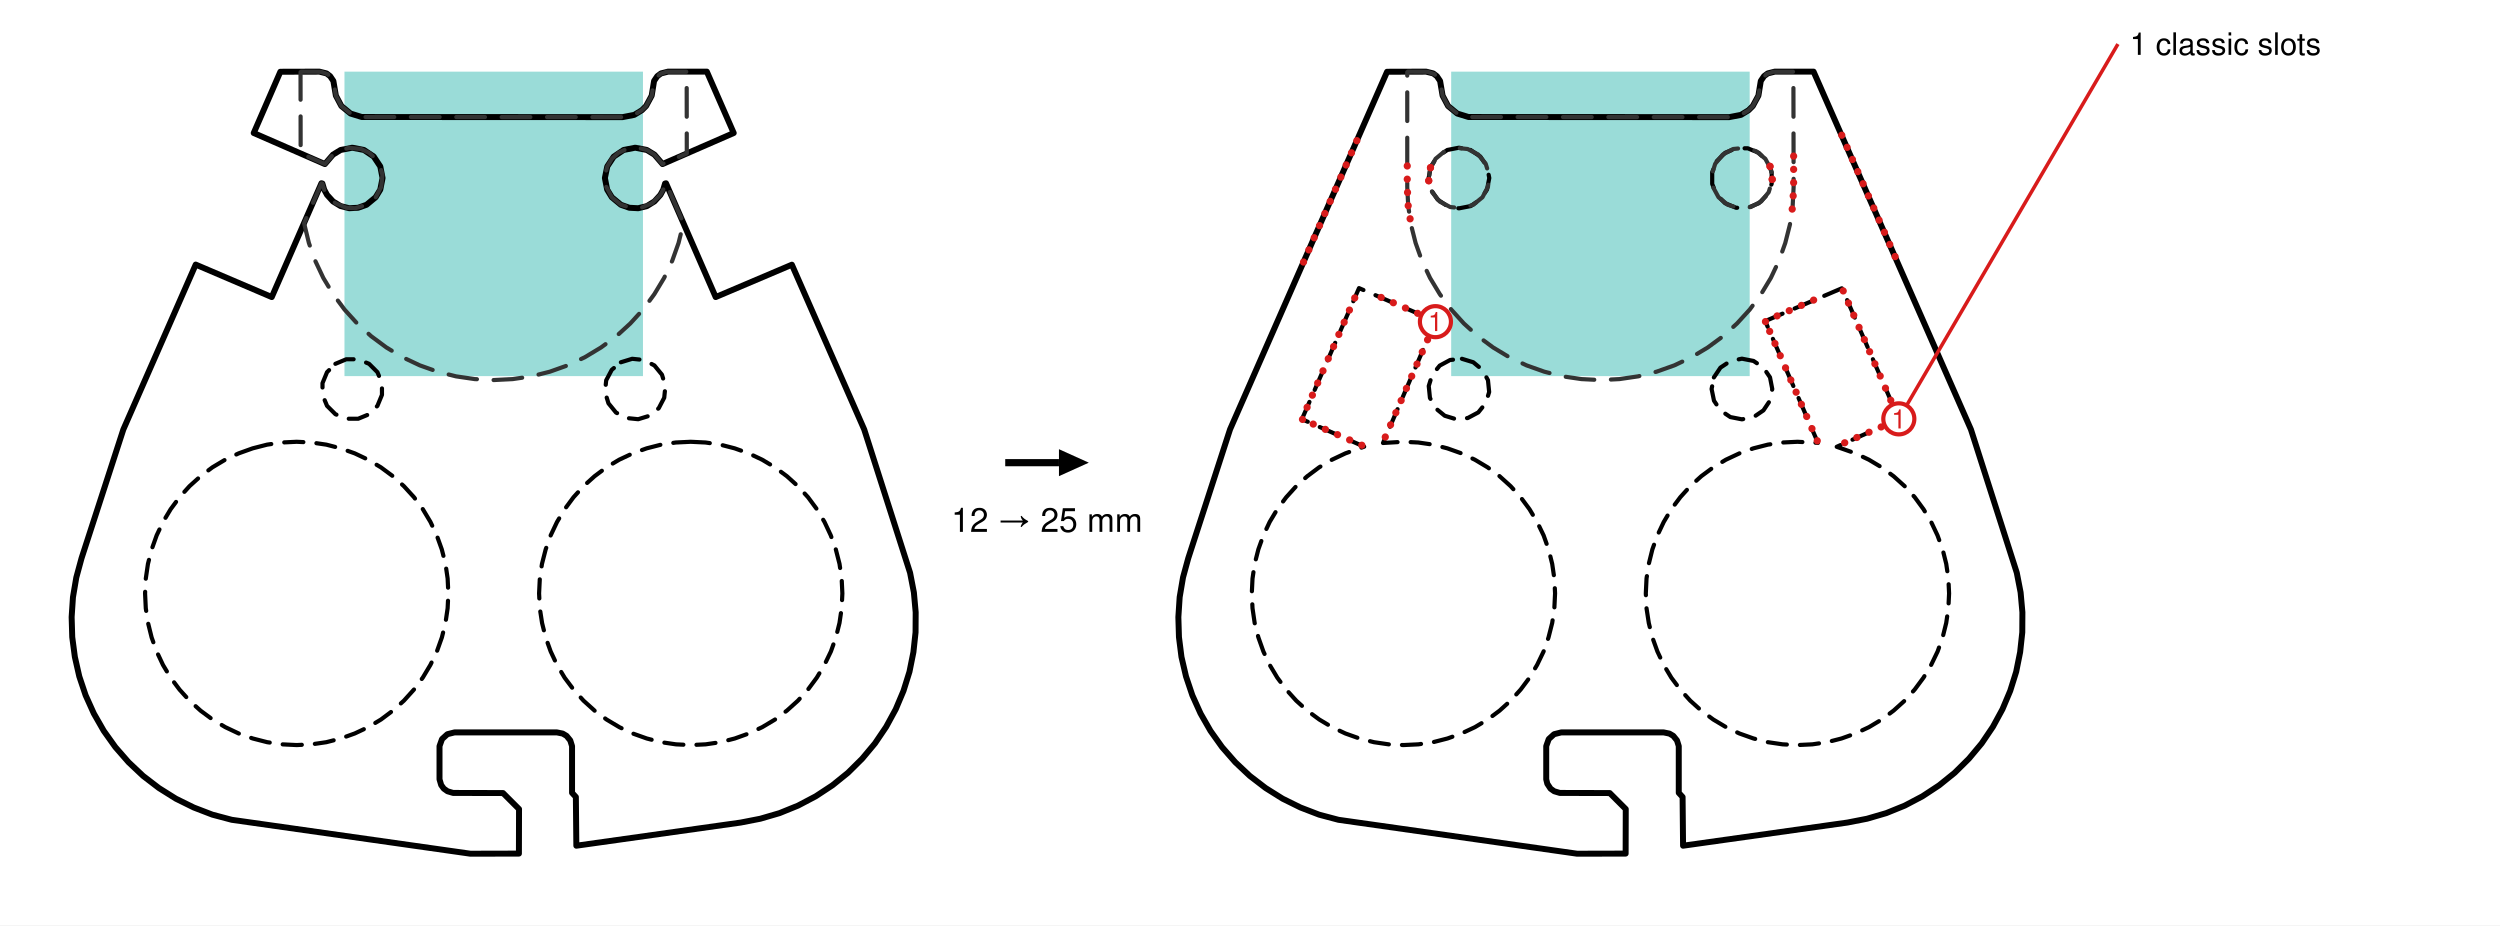
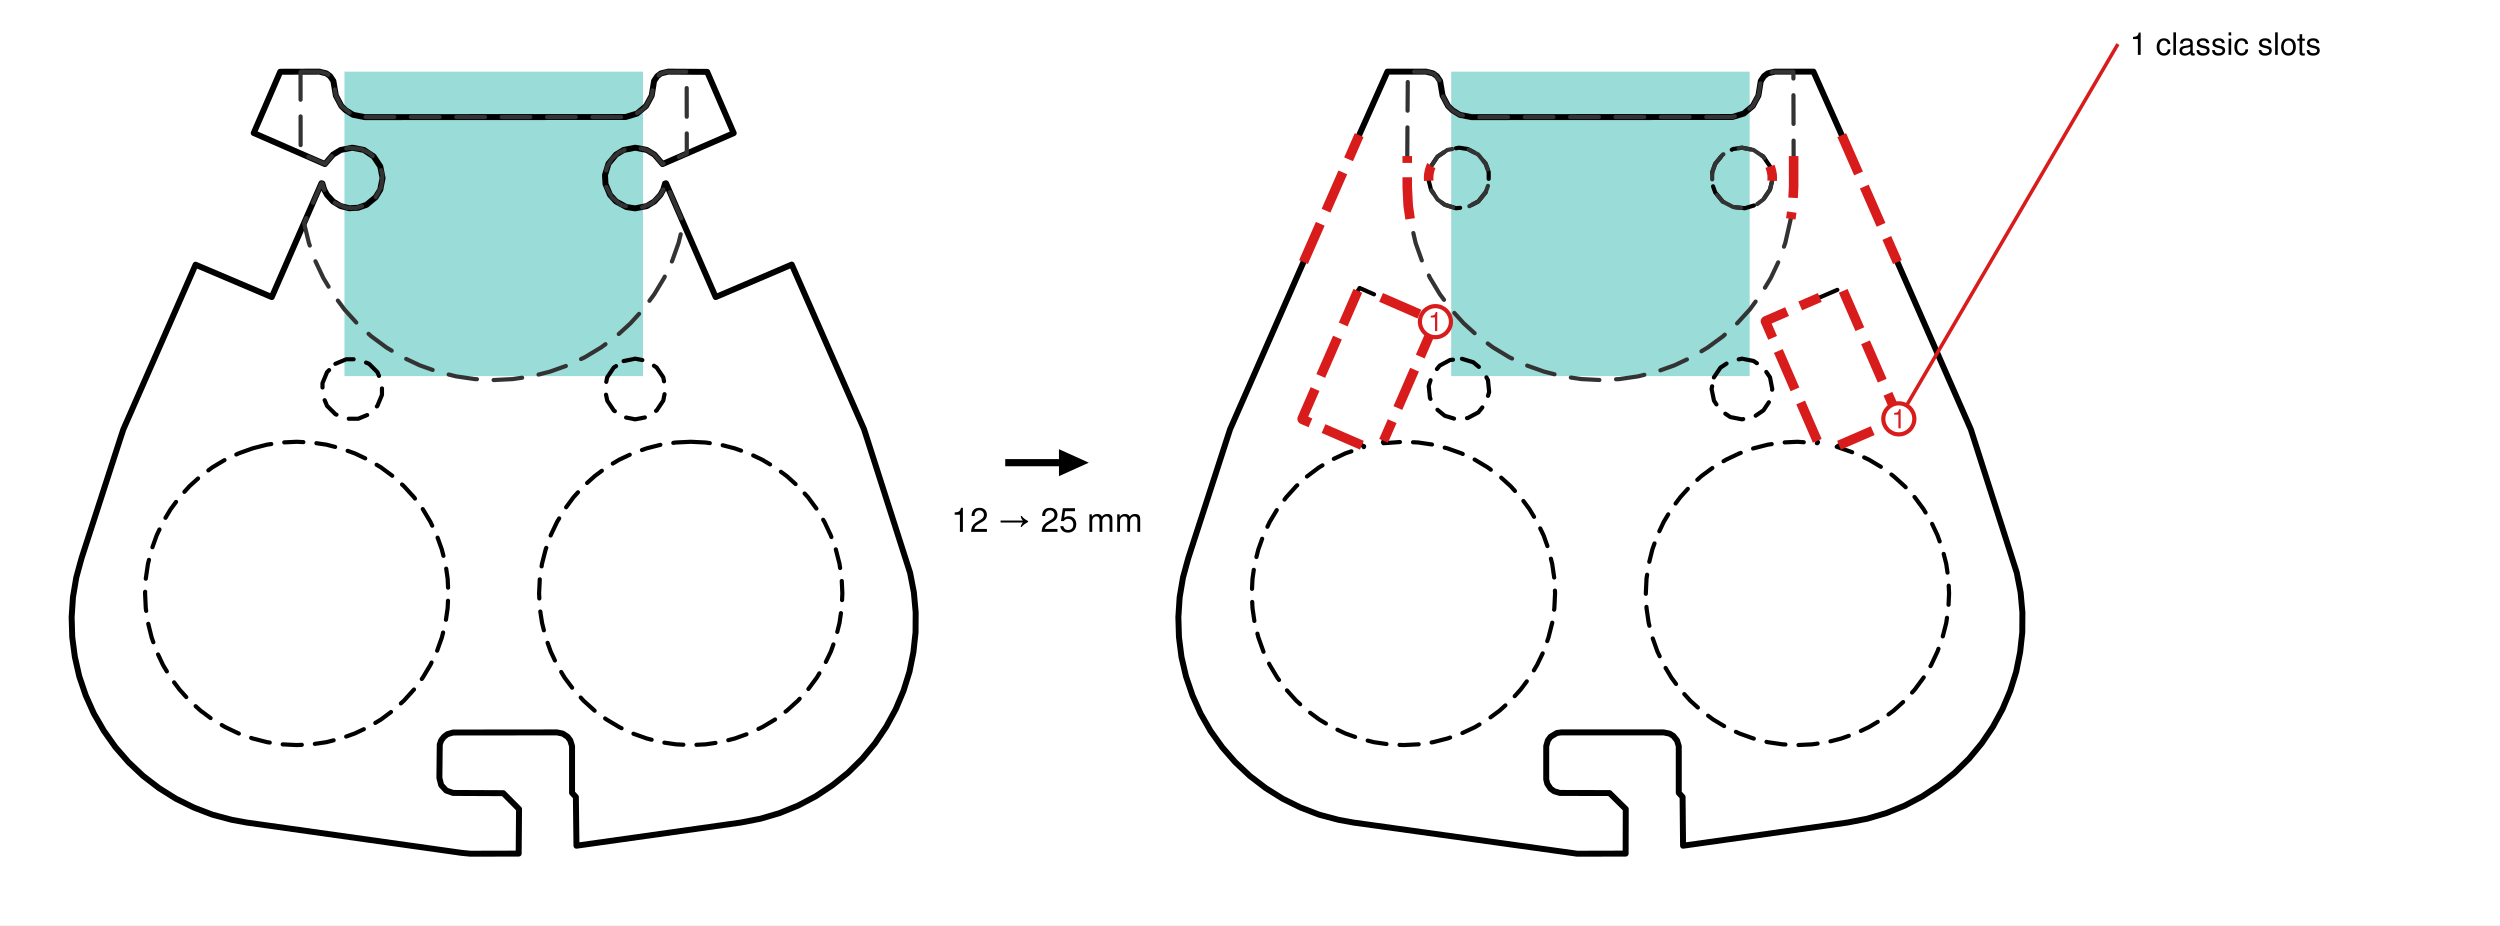
<svg xmlns="http://www.w3.org/2000/svg" width="209.38mm" height="77.50mm" viewBox="0 0 209.38 77.50" role="img">
  <rect width="209.38" height="77.50" fill="white" />
  <g class="panel" id="before">
    <path d="M 53.85 6.00 L 53.85 31.50 L 28.85 31.50 L 28.85 6.00 L 53.85 6.00 Z" fill="#20b2aa" fill-rule="evenodd" fill-opacity="0.45" stroke="none" />
-     <path d="M 6.39 48.37 L 6.83 46.75 L 10.33 35.97 L 16.39 22.16 L 22.76 24.88 L 26.92 15.35 L 27.00 15.37 L 27.15 15.88 L 27.39 16.32 L 27.89 16.87 L 28.53 17.26 L 29.25 17.44 L 29.99 17.40 L 30.70 17.15 L 31.46 16.52 L 31.85 15.88 L 32.04 14.91 L 31.85 13.94 L 31.30 13.11 L 30.48 12.56 L 29.50 12.37 L 28.53 12.56 L 27.89 12.95 L 27.21 13.74 L 21.25 11.14 L 23.48 6.01 L 26.75 6.00 L 27.35 6.15 L 27.65 6.38 L 27.92 6.78 L 28.13 8.01 L 28.59 8.88 L 29.36 9.51 L 30.30 9.80 L 52.14 9.81 L 53.12 9.62 L 53.76 9.23 L 54.11 8.88 L 54.58 8.01 L 54.78 6.78 L 55.05 6.38 L 55.36 6.15 L 55.95 6.00 L 59.20 6.00 L 61.45 11.14 L 55.49 13.74 L 54.81 12.95 L 54.17 12.56 L 53.20 12.37 L 52.23 12.56 L 51.40 13.12 L 50.86 13.94 L 50.66 14.91 L 50.85 15.88 L 51.24 16.52 L 52.00 17.15 L 52.71 17.40 L 53.45 17.44 L 54.18 17.26 L 54.81 16.87 L 55.31 16.32 L 55.55 15.88 L 55.70 15.37 L 55.78 15.35 L 59.94 24.88 L 66.32 22.17 L 72.38 35.97 L 76.22 47.97 L 76.54 49.62 L 76.69 51.28 L 76.68 52.96 L 76.50 54.62 L 76.17 56.26 L 75.67 57.86 L 75.02 59.40 L 74.22 60.87 L 73.28 62.26 L 72.21 63.54 L 71.02 64.72 L 69.72 65.77 L 68.32 66.69 L 66.84 67.47 L 65.29 68.10 L 63.68 68.57 L 62.04 68.89 L 48.27 70.83 L 48.23 66.75 L 47.91 66.40 L 47.91 62.49 L 47.76 62.01 L 47.45 61.63 L 47.13 61.44 L 46.64 61.34 L 38.07 61.34 L 37.47 61.49 L 37.02 61.90 L 36.81 62.49 L 36.81 65.27 L 36.95 65.75 L 37.17 66.05 L 37.48 66.27 L 37.95 66.41 L 42.13 66.42 L 43.47 67.76 L 43.46 71.49 L 39.40 71.50 L 19.41 68.66 L 17.79 68.23 L 16.23 67.63 L 14.73 66.89 L 13.31 66.00 L 11.98 64.98 L 10.77 63.84 L 9.66 62.57 L 8.69 61.21 L 7.86 59.76 L 7.17 58.23 L 6.64 56.65 L 6.27 55.02 L 6.05 53.36 L 6.00 51.68 L 6.11 50.02 L 6.39 48.37 Z" fill="none" stroke="#000" stroke-width="0.5" stroke-linejoin="round" stroke-linecap="round" />
+     <path d="M 6.05 53.36 L 6.00 51.69 L 6.11 50.02 L 6.39 48.36 L 6.83 46.75 L 10.05 36.81 L 10.33 35.96 L 16.38 22.17 L 22.76 24.88 L 26.92 15.35 L 27.00 15.37 L 27.15 15.88 L 27.39 16.32 L 27.89 16.87 L 28.53 17.26 L 29.25 17.44 L 29.99 17.40 L 30.70 17.15 L 31.46 16.52 L 31.85 15.88 L 32.04 14.91 L 31.85 13.94 L 31.30 13.11 L 30.48 12.56 L 29.50 12.37 L 28.53 12.56 L 27.89 12.95 L 27.21 13.74 L 21.25 11.14 L 23.47 6.01 L 26.75 6.00 L 27.34 6.15 L 27.65 6.38 L 27.92 6.78 L 28.13 8.01 L 28.59 8.88 L 28.95 9.23 L 29.58 9.62 L 30.56 9.81 L 52.40 9.80 L 53.35 9.51 L 54.11 8.88 L 54.58 8.01 L 54.78 6.78 L 55.05 6.38 L 55.35 6.15 L 55.95 6.00 L 59.23 6.02 L 61.45 11.15 L 55.49 13.74 L 54.81 12.95 L 54.17 12.56 L 53.20 12.37 L 52.23 12.56 L 51.59 12.95 L 50.96 13.71 L 50.67 14.66 L 50.71 15.41 L 51.09 16.32 L 51.59 16.87 L 52.46 17.34 L 53.20 17.45 L 54.17 17.26 L 54.81 16.87 L 55.31 16.32 L 55.55 15.88 L 55.70 15.37 L 55.78 15.35 L 59.94 24.88 L 66.31 22.16 L 72.37 35.96 L 76.22 47.97 L 76.54 49.62 L 76.69 51.29 L 76.68 52.96 L 76.50 54.62 L 76.17 56.26 L 75.67 57.86 L 75.02 59.40 L 74.22 60.87 L 73.28 62.26 L 72.21 63.55 L 71.02 64.72 L 69.71 65.77 L 68.32 66.69 L 66.84 67.47 L 65.29 68.10 L 63.69 68.57 L 62.04 68.89 L 48.28 70.83 L 48.23 66.75 L 47.91 66.40 L 47.91 62.49 L 47.76 62.01 L 47.54 61.71 L 47.13 61.44 L 46.64 61.34 L 37.95 61.35 L 37.47 61.49 L 37.18 61.71 L 36.95 62.01 L 36.83 62.36 L 36.80 65.15 L 36.95 65.75 L 37.37 66.21 L 37.95 66.41 L 42.15 66.43 L 43.47 67.76 L 43.44 71.49 L 39.41 71.50 L 38.67 71.43 L 20.66 68.89 L 19.41 68.66 L 17.79 68.23 L 16.23 67.63 L 14.73 66.89 L 13.31 66.00 L 11.98 64.98 L 10.76 63.83 L 9.67 62.58 L 8.70 61.21 L 7.86 59.76 L 7.18 58.24 L 6.64 56.65 L 6.27 55.02 L 6.05 53.36 Z" fill="none" stroke="#000" stroke-width="0.5" stroke-linejoin="round" stroke-linecap="round" />
    <path d="M 28.09 30.47 L 29.00 30.09 L 29.99 30.09 L 30.91 30.47 L 31.61 31.17 L 31.99 32.08 L 31.99 33.07 L 31.61 33.99 L 30.92 34.69 L 30.00 35.07 L 29.01 35.07 L 28.09 34.69 L 27.39 33.99 L 27.01 33.08 L 27.01 32.09 L 27.39 31.17 L 28.09 30.47 Z" fill="none" stroke="#000" stroke-width="0.35" stroke-linejoin="round" stroke-linecap="round" stroke-dasharray="1.6,1.1" />
    <path d="M 21.16 37.55 L 22.37 37.24 L 23.60 37.06 L 24.85 37.00 L 26.09 37.06 L 27.33 37.24 L 28.53 37.55 L 29.71 37.97 L 30.83 38.50 L 31.90 39.14 L 32.90 39.88 L 33.83 40.72 L 34.67 41.64 L 35.41 42.64 L 36.05 43.71 L 36.58 44.84 L 37.00 46.01 L 37.31 47.22 L 37.49 48.45 L 37.55 49.70 L 37.49 50.94 L 37.31 52.17 L 37.01 53.38 L 36.59 54.56 L 36.05 55.68 L 35.41 56.75 L 34.67 57.75 L 33.83 58.68 L 32.91 59.51 L 31.91 60.26 L 30.84 60.90 L 29.71 61.43 L 28.54 61.85 L 27.33 62.16 L 26.10 62.34 L 24.85 62.40 L 23.61 62.34 L 22.38 62.16 L 21.17 61.85 L 19.99 61.43 L 18.87 60.90 L 17.80 60.26 L 16.80 59.52 L 15.87 58.68 L 15.04 57.76 L 14.29 56.76 L 13.65 55.69 L 13.12 54.56 L 12.70 53.39 L 12.40 52.18 L 12.21 50.95 L 12.15 49.70 L 12.21 48.46 L 12.39 47.23 L 12.70 46.02 L 13.12 44.84 L 13.65 43.72 L 14.29 42.65 L 15.03 41.65 L 15.87 40.72 L 16.79 39.89 L 17.79 39.14 L 18.86 38.50 L 19.99 37.97 L 21.16 37.55 Z" fill="none" stroke="#000" stroke-width="0.35" stroke-linejoin="round" stroke-linecap="round" stroke-dasharray="1.6,1.1" />
    <path d="M 57.85 37.00 L 59.09 37.06 L 60.33 37.24 L 61.53 37.55 L 62.71 37.97 L 63.83 38.50 L 64.90 39.14 L 65.90 39.88 L 66.83 40.72 L 67.67 41.64 L 68.41 42.64 L 69.05 43.71 L 69.58 44.84 L 70.00 46.01 L 70.31 47.22 L 70.49 48.45 L 70.55 49.70 L 70.49 50.94 L 70.31 52.17 L 70.01 53.38 L 69.59 54.56 L 69.05 55.68 L 68.41 56.75 L 67.67 57.75 L 66.83 58.68 L 65.91 59.51 L 64.91 60.26 L 63.84 60.90 L 62.71 61.43 L 61.54 61.85 L 60.33 62.16 L 59.10 62.34 L 57.85 62.40 L 56.61 62.34 L 55.38 62.16 L 54.17 61.85 L 52.99 61.43 L 51.87 60.90 L 50.80 60.26 L 49.80 59.52 L 48.87 58.68 L 48.04 57.76 L 47.29 56.76 L 46.65 55.69 L 46.12 54.56 L 45.70 53.39 L 45.40 52.18 L 45.21 50.95 L 45.15 49.70 L 45.21 48.46 L 45.39 47.23 L 45.70 46.02 L 46.12 44.84 L 46.65 43.72 L 47.29 42.65 L 48.03 41.65 L 48.87 40.72 L 49.79 39.89 L 50.79 39.14 L 51.86 38.50 L 52.99 37.97 L 54.16 37.55 L 55.37 37.24 L 56.60 37.06 L 57.85 37.00 Z" fill="none" stroke="#000" stroke-width="0.35" stroke-linejoin="round" stroke-linecap="round" stroke-dasharray="1.6,1.1" />
-     <path d="M 52.00 30.34 L 52.95 30.05 L 53.93 30.15 L 54.81 30.61 L 55.44 31.38 L 55.73 32.33 L 55.63 33.31 L 55.17 34.19 L 54.40 34.82 L 53.45 35.11 L 52.47 35.01 L 51.59 34.55 L 50.96 33.78 L 50.67 32.83 L 50.77 31.85 L 51.24 30.97 L 52.00 30.34 Z" fill="none" stroke="#000" stroke-width="0.35" stroke-linejoin="round" stroke-linecap="round" stroke-dasharray="1.6,1.1" />
+     <path d="M 52.23 30.24 L 53.20 30.04 L 54.17 30.23 L 54.99 30.78 L 55.55 31.60 L 55.74 32.58 L 55.55 33.55 L 55.00 34.37 L 54.18 34.93 L 53.20 35.12 L 52.23 34.93 L 51.41 34.38 L 50.86 33.56 L 50.66 32.58 L 50.85 31.61 L 51.40 30.79 L 52.23 30.24 Z" fill="none" stroke="#000" stroke-width="0.35" stroke-linejoin="round" stroke-linecap="round" stroke-dasharray="1.6,1.1" />
    <path d="M 25.17 6.05 L 25.22 6.00 L 26.87 6.01 L 27.45 6.21 L 27.92 6.78 L 28.13 8.01 L 28.59 8.88 L 29.36 9.51 L 30.30 9.80 L 52.14 9.81 L 53.12 9.62 L 53.76 9.23 L 54.11 8.88 L 54.58 8.01 L 54.78 6.78 L 55.25 6.21 L 55.83 6.01 L 57.51 6.01 L 57.52 12.85 L 55.48 13.74 L 54.81 12.95 L 54.18 12.56 L 53.45 12.38 L 52.47 12.48 L 51.79 12.80 L 51.24 13.30 L 50.86 13.94 L 50.67 14.66 L 50.77 15.64 L 51.24 16.52 L 52.00 17.15 L 52.95 17.44 L 53.70 17.40 L 54.61 17.02 L 55.31 16.32 L 55.55 15.88 L 55.70 15.37 L 55.79 15.36 L 57.24 18.70 L 56.83 20.35 L 56.30 21.84 L 55.62 23.28 L 54.80 24.64 L 53.86 25.92 L 52.79 27.09 L 51.62 28.16 L 50.34 29.10 L 48.98 29.92 L 47.54 30.60 L 46.05 31.13 L 44.51 31.52 L 42.94 31.75 L 41.35 31.83 L 39.76 31.75 L 38.19 31.52 L 36.65 31.13 L 35.16 30.60 L 33.72 29.92 L 32.36 29.10 L 31.09 28.16 L 29.91 27.09 L 28.85 25.92 L 27.90 24.64 L 27.08 23.28 L 26.40 21.84 L 25.87 20.35 L 25.47 18.70 L 26.92 15.36 L 27.00 15.37 L 27.15 15.88 L 27.39 16.32 L 28.09 17.02 L 29.00 17.40 L 29.75 17.44 L 30.70 17.15 L 31.47 16.52 L 31.93 15.64 L 32.03 14.66 L 31.85 13.94 L 31.47 13.30 L 30.91 12.80 L 30.24 12.48 L 29.25 12.38 L 28.53 12.56 L 27.89 12.95 L 27.22 13.74 L 25.18 12.85 L 25.17 6.05 Z" fill="none" stroke="#333333" stroke-width="0.35" stroke-linejoin="round" stroke-linecap="round" stroke-dasharray="2.4,1.4" />
  </g>
  <g class="arrow">
    <line x1="84.19" y1="38.75" x2="88.69" y2="38.75" stroke="#000" stroke-width="0.6" />
    <polygon points="91.19,38.75 88.69,37.62 88.69,39.88" fill="#000" />
    <text x="87.69" y="44.55" font-family="Helvetica, Arial, sans-serif" font-size="2.80" text-anchor="middle" fill="#000">12 → 25 mm</text>
  </g>
  <g class="panel" id="after" transform="translate(92.69 0)">
    <path d="M 53.85 6.00 L 53.85 31.50 L 28.85 31.50 L 28.85 6.00 L 53.85 6.00 Z" fill="#20b2aa" fill-rule="evenodd" fill-opacity="0.45" stroke="none" />
-     <path d="M 6.83 46.75 L 10.33 35.96 L 23.48 6.01 L 26.75 6.00 L 27.35 6.15 L 27.65 6.38 L 27.92 6.78 L 28.13 8.01 L 28.59 8.88 L 29.36 9.51 L 30.30 9.80 L 52.14 9.81 L 53.12 9.62 L 53.76 9.23 L 54.11 8.88 L 54.58 8.01 L 54.78 6.78 L 55.05 6.38 L 55.36 6.15 L 55.95 6.00 L 59.20 6.00 L 72.38 35.97 L 76.22 47.97 L 76.54 49.62 L 76.69 51.28 L 76.68 52.96 L 76.50 54.62 L 76.17 56.26 L 75.67 57.86 L 75.02 59.40 L 74.22 60.87 L 73.28 62.26 L 72.21 63.54 L 71.02 64.72 L 69.72 65.77 L 68.32 66.69 L 66.84 67.47 L 65.29 68.10 L 63.68 68.57 L 62.04 68.89 L 48.27 70.83 L 48.23 66.75 L 47.91 66.40 L 47.91 62.49 L 47.76 62.01 L 47.45 61.63 L 47.13 61.44 L 46.64 61.34 L 38.07 61.34 L 37.47 61.49 L 37.02 61.90 L 36.81 62.49 L 36.81 65.27 L 36.90 65.64 L 37.17 66.05 L 37.48 66.27 L 37.95 66.41 L 42.13 66.42 L 43.47 67.76 L 43.46 71.49 L 39.40 71.50 L 19.41 68.66 L 17.79 68.23 L 16.23 67.63 L 14.73 66.89 L 13.31 66.00 L 11.98 64.98 L 10.77 63.84 L 9.66 62.57 L 8.69 61.21 L 7.86 59.76 L 7.17 58.23 L 6.64 56.65 L 6.26 55.02 L 6.05 53.36 L 6.00 51.69 L 6.11 50.01 L 6.39 48.36 L 6.83 46.75 Z" fill="none" stroke="#000" stroke-width="0.5" stroke-linejoin="round" stroke-linecap="round" />
-     <path d="M 51.09 13.50 L 51.79 12.80 L 52.70 12.42 L 53.69 12.42 L 54.61 12.80 L 55.31 13.50 L 55.69 14.41 L 55.69 15.40 L 55.31 16.32 L 54.62 17.02 L 53.70 17.40 L 52.71 17.40 L 51.79 17.02 L 51.09 16.32 L 50.71 15.41 L 50.71 14.42 L 51.09 13.50 Z" fill="none" stroke="#000" stroke-width="0.35" stroke-linejoin="round" stroke-linecap="round" stroke-dasharray="1.6,1.1" />
-     <path d="M 16.40 35.13 L 16.37 35.06 L 21.13 24.13 L 27.53 26.89 L 23.14 37.10 L 24.85 37.00 L 26.09 37.06 L 27.33 37.24 L 28.53 37.55 L 29.71 37.97 L 30.83 38.50 L 31.90 39.14 L 32.90 39.88 L 33.83 40.72 L 34.67 41.65 L 35.41 42.65 L 36.05 43.72 L 36.59 44.84 L 37.01 46.02 L 37.31 47.23 L 37.49 48.46 L 37.55 49.70 L 37.49 50.94 L 37.31 52.17 L 37.00 53.39 L 36.59 54.56 L 36.05 55.68 L 35.41 56.76 L 34.67 57.75 L 33.83 58.68 L 32.90 59.52 L 31.91 60.26 L 30.84 60.90 L 29.71 61.43 L 28.54 61.85 L 27.33 62.16 L 26.10 62.34 L 24.85 62.40 L 23.61 62.34 L 22.38 62.16 L 21.17 61.85 L 19.99 61.43 L 18.87 60.90 L 17.80 60.26 L 16.80 59.52 L 15.87 58.68 L 15.04 57.76 L 14.29 56.76 L 13.65 55.69 L 13.12 54.56 L 12.70 53.38 L 12.39 52.17 L 12.21 50.94 L 12.15 49.70 L 12.21 48.46 L 12.39 47.23 L 12.70 46.01 L 13.12 44.84 L 13.65 43.71 L 14.29 42.64 L 15.03 41.65 L 15.87 40.72 L 16.79 39.89 L 17.79 39.14 L 18.87 38.50 L 19.99 37.97 L 21.56 37.41 L 16.40 35.13 Z" fill="none" stroke="#000" stroke-width="0.35" stroke-linejoin="round" stroke-linecap="round" stroke-dasharray="1.6,1.1" />
-     <path d="M 30.47 12.56 L 31.29 13.11 L 31.85 13.93 L 32.04 14.91 L 31.85 15.88 L 31.30 16.70 L 30.48 17.26 L 29.50 17.45 L 28.53 17.26 L 27.71 16.71 L 27.16 15.89 L 26.96 14.91 L 27.15 13.94 L 27.70 13.12 L 28.53 12.56 L 29.50 12.37 L 30.47 12.56 Z" fill="none" stroke="#000" stroke-width="0.35" stroke-linejoin="round" stroke-linecap="round" stroke-dasharray="1.6,1.1" />
+     <path d="M 66.22 21.95 L 72.37 35.96 L 76.22 47.97 L 76.54 49.62 L 76.69 51.29 L 76.68 52.96 L 76.50 54.62 L 76.17 56.26 L 75.67 57.86 L 75.02 59.40 L 74.22 60.87 L 73.28 62.26 L 72.21 63.55 L 71.02 64.72 L 69.71 65.77 L 68.32 66.69 L 66.84 67.47 L 65.29 68.10 L 63.69 68.57 L 62.04 68.89 L 48.27 70.83 L 48.23 66.75 L 47.91 66.40 L 47.91 62.49 L 47.76 62.01 L 47.45 61.63 L 47.13 61.44 L 46.64 61.34 L 38.07 61.34 L 37.70 61.39 L 37.17 61.71 L 36.95 62.01 L 36.81 62.49 L 36.81 65.27 L 36.90 65.64 L 37.17 66.05 L 37.48 66.27 L 37.95 66.41 L 42.11 66.42 L 43.47 67.76 L 43.46 71.49 L 39.41 71.50 L 20.66 68.89 L 19.41 68.66 L 17.79 68.23 L 16.23 67.63 L 14.73 66.89 L 13.31 66.00 L 11.98 64.98 L 10.77 63.84 L 9.67 62.58 L 8.69 61.21 L 7.86 59.76 L 7.18 58.24 L 6.64 56.65 L 6.26 55.02 L 6.05 53.36 L 6.00 51.69 L 6.11 50.01 L 6.39 48.36 L 6.83 46.75 L 10.33 35.96 L 16.48 21.95" fill="none" stroke="#000" stroke-width="0.5" stroke-linejoin="round" stroke-linecap="round" />
+     <path d="M 21.14 11.32 L 23.51 6.00 L 26.75 6.00 L 27.34 6.15 L 27.65 6.38 L 27.92 6.78 L 28.13 8.01 L 28.59 8.88 L 28.95 9.23 L 29.58 9.62 L 30.56 9.81 L 52.40 9.80 L 53.35 9.51 L 54.11 8.88 L 54.58 8.01 L 54.78 6.78 L 55.05 6.38 L 55.35 6.15 L 55.95 6.00 L 59.19 6.00 L 61.56 11.32" fill="none" stroke="#000" stroke-width="0.5" stroke-linejoin="round" stroke-linecap="round" />
+     <path d="M 55.73 15.14 L 55.55 15.88 L 55.00 16.70 L 54.40 17.15 L 53.45 17.44 L 52.47 17.34 L 51.59 16.88 L 50.96 16.11 L 50.71 15.41 L 50.71 14.42 L 50.96 13.72 L 51.59 12.95 L 52.46 12.48 L 53.20 12.37 L 54.17 12.56 L 54.99 13.11 L 55.55 13.93" fill="none" stroke="#000" stroke-width="0.35" stroke-linejoin="round" stroke-linecap="round" stroke-dasharray="1.6,1.1" />
+     <path d="M 21.03 24.36 L 21.18 24.12 L 22.98 24.91" fill="none" stroke="#000" stroke-width="0.35" stroke-linejoin="round" stroke-linecap="round" stroke-dasharray="1.6,1.1" />
+     <path d="M 23.19 36.92 L 23.14 37.05 L 23.18 37.12 L 24.85 37.00 L 26.09 37.06 L 27.33 37.24 L 28.53 37.55 L 29.71 37.97 L 30.83 38.50 L 31.90 39.14 L 32.90 39.88 L 33.83 40.72 L 34.67 41.65 L 35.41 42.65 L 36.05 43.72 L 36.59 44.84 L 37.01 46.02 L 37.31 47.23 L 37.49 48.46 L 37.55 49.70 L 37.49 50.94 L 37.31 52.17 L 37.00 53.39 L 36.59 54.56 L 36.05 55.68 L 35.41 56.76 L 34.67 57.75 L 33.83 58.68 L 32.90 59.52 L 31.90 60.26 L 30.84 60.90 L 29.71 61.43 L 28.54 61.85 L 27.33 62.16 L 26.10 62.34 L 24.85 62.40 L 23.61 62.34 L 22.38 62.16 L 21.17 61.85 L 19.99 61.43 L 18.87 60.90 L 17.80 60.26 L 16.80 59.52 L 15.87 58.68 L 15.04 57.76 L 14.29 56.76 L 13.65 55.69 L 13.12 54.56 L 12.70 53.38 L 12.39 52.17 L 12.21 50.94 L 12.15 49.70 L 12.21 48.46 L 12.39 47.23 L 12.70 46.01 L 13.12 44.84 L 13.65 43.71 L 14.29 42.64 L 15.03 41.65 L 15.87 40.72 L 16.79 39.89 L 17.79 39.14 L 18.87 38.50 L 19.99 37.97 L 21.53 37.45 L 21.56 37.38 L 21.37 37.29" fill="none" stroke="#000" stroke-width="0.35" stroke-linejoin="round" stroke-linecap="round" stroke-dasharray="1.6,1.1" />
+     <path d="M 27.16 13.93 L 27.70 13.12 L 28.53 12.56 L 29.50 12.37 L 30.23 12.48 L 31.11 12.94 L 31.74 13.71 L 31.99 14.41 L 31.99 15.40 L 31.74 16.10 L 31.12 16.87 L 30.24 17.34 L 29.26 17.44 L 28.31 17.15 L 27.71 16.71 L 27.16 15.89 L 26.97 15.14" fill="none" stroke="#000" stroke-width="0.35" stroke-linejoin="round" stroke-linecap="round" stroke-dasharray="1.6,1.1" />
    <path d="M 29.75 30.05 L 30.70 30.34 L 31.46 30.97 L 31.93 31.84 L 32.03 32.83 L 31.74 33.77 L 31.12 34.54 L 30.24 35.01 L 29.26 35.11 L 28.31 34.82 L 27.54 34.19 L 27.07 33.32 L 26.97 32.33 L 27.26 31.39 L 27.89 30.62 L 28.76 30.15 L 29.75 30.05 Z" fill="none" stroke="#000" stroke-width="0.35" stroke-linejoin="round" stroke-linecap="round" stroke-dasharray="1.6,1.1" />
-     <path d="M 55.17 26.94 L 55.20 26.87 L 61.58 24.14 L 66.34 35.08 L 61.14 37.42 L 62.71 37.97 L 63.83 38.50 L 64.90 39.14 L 65.91 39.89 L 66.83 40.72 L 67.67 41.64 L 68.41 42.65 L 69.05 43.72 L 69.58 44.84 L 70.01 46.02 L 70.31 47.22 L 70.49 48.45 L 70.55 49.70 L 70.49 50.94 L 70.31 52.17 L 70.01 53.38 L 69.59 54.56 L 69.05 55.68 L 68.41 56.75 L 67.67 57.75 L 66.83 58.68 L 65.91 59.51 L 64.91 60.26 L 63.84 60.90 L 62.71 61.43 L 61.54 61.85 L 60.33 62.16 L 59.10 62.34 L 57.85 62.40 L 56.61 62.34 L 55.38 62.16 L 54.17 61.85 L 52.99 61.43 L 51.87 60.90 L 50.80 60.26 L 49.80 59.52 L 48.87 58.68 L 48.04 57.76 L 47.29 56.76 L 46.65 55.69 L 46.12 54.56 L 45.70 53.39 L 45.40 52.18 L 45.21 50.95 L 45.15 49.70 L 45.21 48.45 L 45.40 47.22 L 45.70 46.01 L 46.12 44.84 L 46.65 43.72 L 47.29 42.64 L 48.04 41.64 L 48.87 40.72 L 49.80 39.88 L 50.80 39.14 L 51.86 38.50 L 52.99 37.97 L 54.16 37.55 L 55.37 37.24 L 56.61 37.06 L 57.85 37.00 L 59.57 37.09 L 55.17 26.94 Z" fill="none" stroke="#000" stroke-width="0.35" stroke-linejoin="round" stroke-linecap="round" stroke-dasharray="1.6,1.1" />
+     <path d="M 61.33 37.29 L 61.14 37.42 L 62.71 37.97 L 63.84 38.50 L 64.91 39.14 L 65.90 39.88 L 66.83 40.72 L 67.67 41.64 L 68.41 42.64 L 69.05 43.71 L 69.58 44.84 L 70.00 46.01 L 70.31 47.22 L 70.49 48.45 L 70.55 49.70 L 70.49 50.95 L 70.31 52.18 L 70.00 53.39 L 69.58 54.56 L 69.05 55.69 L 68.41 56.76 L 67.67 57.76 L 66.83 58.68 L 65.90 59.52 L 64.90 60.26 L 63.83 60.90 L 62.71 61.43 L 61.53 61.85 L 60.33 62.16 L 59.09 62.34 L 57.85 62.40 L 56.60 62.34 L 55.37 62.16 L 54.16 61.85 L 52.99 61.43 L 51.86 60.90 L 50.79 60.26 L 49.79 59.51 L 48.87 58.68 L 48.03 57.75 L 47.29 56.75 L 46.65 55.68 L 46.12 54.56 L 45.70 53.38 L 45.39 52.17 L 45.21 50.94 L 45.15 49.70 L 45.21 48.45 L 45.40 47.22 L 45.70 46.01 L 46.12 44.84 L 46.65 43.71 L 47.29 42.64 L 48.04 41.64 L 48.87 40.72 L 49.80 39.88 L 50.80 39.14 L 51.87 38.50 L 52.99 37.97 L 54.17 37.55 L 55.38 37.24 L 56.61 37.06 L 57.85 37.00 L 59.51 37.12 L 59.57 37.05 L 59.51 36.92" fill="none" stroke="#000" stroke-width="0.35" stroke-linejoin="round" stroke-linecap="round" stroke-dasharray="1.6,1.1" />
+     <path d="M 59.72 24.91 L 61.55 24.12 L 61.68 24.36" fill="none" stroke="#000" stroke-width="0.35" stroke-linejoin="round" stroke-linecap="round" stroke-dasharray="1.6,1.1" />
    <path d="M 50.85 31.61 L 51.40 30.79 L 52.23 30.24 L 53.20 30.04 L 54.17 30.23 L 54.99 30.78 L 55.55 31.60 L 55.74 32.58 L 55.55 33.55 L 55.00 34.37 L 54.18 34.93 L 53.20 35.12 L 52.23 34.93 L 51.41 34.38 L 50.86 33.56 L 50.66 32.58 L 50.85 31.61 Z" fill="none" stroke="#000" stroke-width="0.35" stroke-linejoin="round" stroke-linecap="round" stroke-dasharray="1.6,1.1" />
-     <path d="M 25.17 6.05 L 25.22 6.00 L 26.87 6.01 L 27.45 6.21 L 27.92 6.78 L 28.13 8.01 L 28.59 8.88 L 29.36 9.51 L 30.30 9.80 L 52.14 9.81 L 53.12 9.62 L 53.76 9.23 L 54.11 8.88 L 54.58 8.01 L 54.78 6.78 L 55.25 6.21 L 55.83 6.01 L 57.51 6.01 L 57.53 15.66 L 57.45 17.24 L 57.22 18.81 L 56.83 20.35 L 56.30 21.84 L 55.62 23.28 L 54.80 24.64 L 53.86 25.92 L 52.79 27.09 L 51.62 28.16 L 50.34 29.10 L 48.98 29.92 L 47.54 30.60 L 46.05 31.13 L 44.51 31.52 L 42.94 31.75 L 41.35 31.83 L 39.76 31.75 L 38.19 31.52 L 36.65 31.13 L 35.16 30.60 L 33.72 29.92 L 32.36 29.10 L 31.09 28.16 L 29.91 27.09 L 28.85 25.92 L 27.90 24.64 L 27.08 23.28 L 26.40 21.84 L 25.87 20.35 L 25.48 18.81 L 25.25 17.24 L 25.17 15.66 L 25.17 6.05 Z" fill="none" stroke="#333333" stroke-width="0.35" stroke-linejoin="round" stroke-linecap="round" stroke-dasharray="2.4,1.4" />
-     <path d="M 50.96 13.72 L 51.59 12.95 L 52.46 12.48 L 53.45 12.38 L 54.40 12.67 L 55.16 13.30 L 55.63 14.17 L 55.73 15.16 L 55.44 16.10 L 54.82 16.87 L 53.94 17.34 L 52.96 17.44 L 52.01 17.15 L 51.24 16.52 L 50.77 15.65 L 50.67 14.66 L 50.96 13.72 Z" fill="none" stroke="#333333" stroke-width="0.35" stroke-linejoin="round" stroke-linecap="round" stroke-dasharray="2.4,1.4" />
-     <path d="M 30.23 12.48 L 31.11 12.94 L 31.74 13.71 L 32.03 14.66 L 31.93 15.64 L 31.47 16.52 L 30.70 17.15 L 29.75 17.44 L 28.77 17.34 L 27.89 16.88 L 27.26 16.11 L 26.97 15.16 L 27.07 14.18 L 27.54 13.30 L 28.30 12.67 L 29.25 12.38 L 30.23 12.48 Z" fill="none" stroke="#333333" stroke-width="0.35" stroke-linejoin="round" stroke-linecap="round" stroke-dasharray="2.4,1.4" />
-     <path d="M 16.48 21.95 L 21.15 11.32" fill="none" stroke="#d81b1b" stroke-width="0.6" stroke-linecap="round" stroke-linejoin="round" stroke-dasharray="0.01,1.1" />
-     <path d="M 61.56 11.32 L 66.23 21.95" fill="none" stroke="#d81b1b" stroke-width="0.6" stroke-linecap="round" stroke-linejoin="round" stroke-dasharray="0.01,1.1" />
-     <path d="M 55.55 13.93 L 55.55 13.93 L 55.63 14.17 L 55.69 14.41 L 55.73 14.66 L 55.74 14.91 L 55.73 15.14" fill="none" stroke="#d81b1b" stroke-width="0.6" stroke-linecap="round" stroke-linejoin="round" stroke-dasharray="0.01,1.1" />
-     <path d="M 16.40 35.13 L 16.37 35.10 L 16.37 35.06 L 21.03 24.36" fill="none" stroke="#d81b1b" stroke-width="0.6" stroke-linecap="round" stroke-linejoin="round" stroke-dasharray="0.01,1.1" />
-     <path d="M 22.98 24.91 L 27.53 26.89 L 27.53 26.94 L 23.19 36.92" fill="none" stroke="#d81b1b" stroke-width="0.6" stroke-linecap="round" stroke-linejoin="round" stroke-dasharray="0.01,1.1" />
-     <path d="M 21.37 37.29 L 16.40 35.13" fill="none" stroke="#d81b1b" stroke-width="0.6" stroke-linecap="round" stroke-linejoin="round" stroke-dasharray="0.01,1.1" />
-     <path d="M 26.97 15.14 L 26.96 14.91 L 26.97 14.66 L 27.01 14.42 L 27.07 14.18 L 27.15 13.94 L 27.16 13.93" fill="none" stroke="#d81b1b" stroke-width="0.6" stroke-linecap="round" stroke-linejoin="round" stroke-dasharray="0.01,1.1" />
-     <path d="M 55.17 26.94 L 55.17 26.90 L 55.20 26.87 L 59.72 24.91" fill="none" stroke="#d81b1b" stroke-width="0.6" stroke-linecap="round" stroke-linejoin="round" stroke-dasharray="0.01,1.1" />
-     <path d="M 61.68 24.36 L 66.34 35.08 L 66.31 35.13 L 61.33 37.29" fill="none" stroke="#d81b1b" stroke-width="0.6" stroke-linecap="round" stroke-linejoin="round" stroke-dasharray="0.01,1.1" />
-     <path d="M 59.51 36.92 L 55.17 26.94" fill="none" stroke="#d81b1b" stroke-width="0.6" stroke-linecap="round" stroke-linejoin="round" stroke-dasharray="0.01,1.1" />
-     <path d="M 57.53 13.07 L 57.53 15.66 L 57.45 17.24 L 57.29 18.33" fill="none" stroke="#d81b1b" stroke-width="0.6" stroke-linecap="round" stroke-linejoin="round" stroke-dasharray="0.01,1.1" />
-     <path d="M 25.41 18.33 L 25.25 17.24 L 25.17 15.66 L 25.17 13.07" fill="none" stroke="#d81b1b" stroke-width="0.6" stroke-linecap="round" stroke-linejoin="round" stroke-dasharray="0.01,1.1" />
-     <path d="M 55.55 13.93 L 55.55 13.93 L 55.63 14.17 L 55.69 14.41 L 55.73 14.66 L 55.74 14.91 L 55.73 15.14" fill="none" stroke="#d81b1b" stroke-width="0.6" stroke-linecap="round" stroke-linejoin="round" stroke-dasharray="0.01,1.1" />
-     <path d="M 26.97 15.14 L 26.96 14.91 L 26.97 14.66 L 27.01 14.42 L 27.07 14.18 L 27.15 13.94 L 27.16 13.93" fill="none" stroke="#d81b1b" stroke-width="0.6" stroke-linecap="round" stroke-linejoin="round" stroke-dasharray="0.01,1.1" />
+     <path d="M 25.17 13.07 L 25.22 6.00 L 26.87 6.01 L 27.45 6.21 L 27.92 6.78 L 28.13 8.01 L 28.59 8.88 L 28.94 9.23 L 29.58 9.62 L 30.56 9.81 L 52.40 9.80 L 53.35 9.51 L 54.11 8.88 L 54.58 8.01 L 54.78 6.78 L 55.25 6.21 L 55.83 6.01 L 57.51 6.01 L 57.53 13.07" fill="none" stroke="#333333" stroke-width="0.35" stroke-linejoin="round" stroke-linecap="round" stroke-dasharray="2.4,1.4" />
+     <path d="M 57.29 18.33 L 56.83 20.35 L 56.30 21.84 L 55.62 23.28 L 54.80 24.64 L 53.86 25.92 L 52.79 27.09 L 51.62 28.16 L 50.34 29.10 L 48.98 29.92 L 47.54 30.60 L 46.05 31.13 L 44.51 31.52 L 42.94 31.75 L 41.35 31.83 L 39.76 31.75 L 38.19 31.52 L 36.65 31.13 L 35.16 30.60 L 33.72 29.92 L 32.36 29.10 L 31.09 28.16 L 29.91 27.09 L 28.85 25.92 L 27.90 24.64 L 27.08 23.28 L 26.40 21.84 L 25.87 20.35 L 25.41 18.33" fill="none" stroke="#333333" stroke-width="0.35" stroke-linejoin="round" stroke-linecap="round" stroke-dasharray="2.4,1.4" />
+     <path d="M 55.73 15.14 L 55.55 15.88 L 55.00 16.70 L 54.40 17.15 L 53.45 17.44 L 52.47 17.34 L 51.59 16.88 L 50.96 16.11 L 50.71 15.41 L 50.71 14.42 L 50.96 13.72 L 51.59 12.95 L 52.46 12.48 L 53.20 12.37 L 54.17 12.56 L 54.99 13.11 L 55.55 13.93" fill="none" stroke="#333333" stroke-width="0.35" stroke-linejoin="round" stroke-linecap="round" stroke-dasharray="2.4,1.4" />
+     <path d="M 27.16 13.93 L 27.70 13.12 L 28.53 12.56 L 29.50 12.37 L 30.23 12.48 L 31.11 12.94 L 31.74 13.71 L 31.99 14.41 L 31.99 15.40 L 31.74 16.10 L 31.12 16.87 L 30.24 17.34 L 29.26 17.44 L 28.31 17.15 L 27.71 16.71 L 27.16 15.89 L 26.97 15.14" fill="none" stroke="#333333" stroke-width="0.35" stroke-linejoin="round" stroke-linecap="round" stroke-dasharray="2.4,1.4" />
+     <path d="M 16.48 21.95 L 21.14 11.32" fill="none" stroke="#d81b1b" stroke-width="0.8" stroke-linecap="butt" stroke-linejoin="round" stroke-dasharray="3.5,1.2" />
+     <path d="M 21.37 37.29 L 16.40 35.13 L 16.37 35.10 L 16.37 35.06 L 21.03 24.36" fill="none" stroke="#d81b1b" stroke-width="0.8" stroke-linecap="butt" stroke-linejoin="round" stroke-dasharray="3.5,1.2" />
+     <path d="M 22.98 24.91 L 27.53 26.89 L 27.53 26.94 L 23.19 36.92" fill="none" stroke="#d81b1b" stroke-width="0.8" stroke-linecap="butt" stroke-linejoin="round" stroke-dasharray="3.5,1.2" />
+     <path d="M 25.41 18.33 L 25.25 17.24 L 25.17 15.66 L 25.17 13.07" fill="none" stroke="#d81b1b" stroke-width="0.8" stroke-linecap="butt" stroke-linejoin="round" stroke-dasharray="3.5,1.2" />
+     <path d="M 26.97 15.14 L 26.96 14.91 L 26.97 14.66 L 27.01 14.42 L 27.07 14.18 L 27.15 13.94 L 27.16 13.93" fill="none" stroke="#d81b1b" stroke-width="0.8" stroke-linecap="butt" stroke-linejoin="round" stroke-dasharray="3.5,1.2" />
+     <path d="M 55.55 13.93 L 55.55 13.93 L 55.63 14.17 L 55.69 14.41 L 55.73 14.66 L 55.74 14.91 L 55.73 15.14" fill="none" stroke="#d81b1b" stroke-width="0.8" stroke-linecap="butt" stroke-linejoin="round" stroke-dasharray="3.5,1.2" />
+     <path d="M 57.53 13.07 L 57.53 15.66 L 57.45 17.24 L 57.29 18.33" fill="none" stroke="#d81b1b" stroke-width="0.8" stroke-linecap="butt" stroke-linejoin="round" stroke-dasharray="3.5,1.2" />
+     <path d="M 59.51 36.92 L 55.17 26.91 L 55.20 26.87 L 59.72 24.91" fill="none" stroke="#d81b1b" stroke-width="0.8" stroke-linecap="butt" stroke-linejoin="round" stroke-dasharray="3.5,1.2" />
+     <path d="M 61.68 24.36 L 66.34 35.08 L 66.31 35.13 L 61.33 37.29" fill="none" stroke="#d81b1b" stroke-width="0.8" stroke-linecap="butt" stroke-linejoin="round" stroke-dasharray="3.5,1.2" />
+     <path d="M 61.56 11.32 L 66.22 21.95" fill="none" stroke="#d81b1b" stroke-width="0.8" stroke-linecap="butt" stroke-linejoin="round" stroke-dasharray="3.5,1.2" />
    <circle cx="27.53" cy="26.94" r="1.3" fill="white" stroke="#d81b1b" stroke-width="0.35" />
    <text x="27.53" y="27.73" font-family="Helvetica, Arial, sans-serif" font-size="2.20" text-anchor="middle" fill="#d81b1b">1</text>
    <circle cx="66.34" cy="35.08" r="1.3" fill="white" stroke="#d81b1b" stroke-width="0.35" />
-     <text x="66.34" y="35.88" font-family="Helvetica, Arial, sans-serif" font-size="2.20" text-anchor="middle" fill="#d81b1b">1</text>
+     <text x="66.34" y="35.87" font-family="Helvetica, Arial, sans-serif" font-size="2.20" text-anchor="middle" fill="#d81b1b">1</text>
  </g>
  <g class="key">
    <text x="178.38" y="4.60" font-family="Helvetica, Arial, sans-serif" font-size="2.60" text-anchor="start" fill="#000">1 classic slots</text>
  </g>
  <g class="leaders">
    <line x1="159.68" y1="33.96" x2="177.38" y2="3.69" stroke="#d81b1b" stroke-width="0.3" />
  </g>
</svg>
